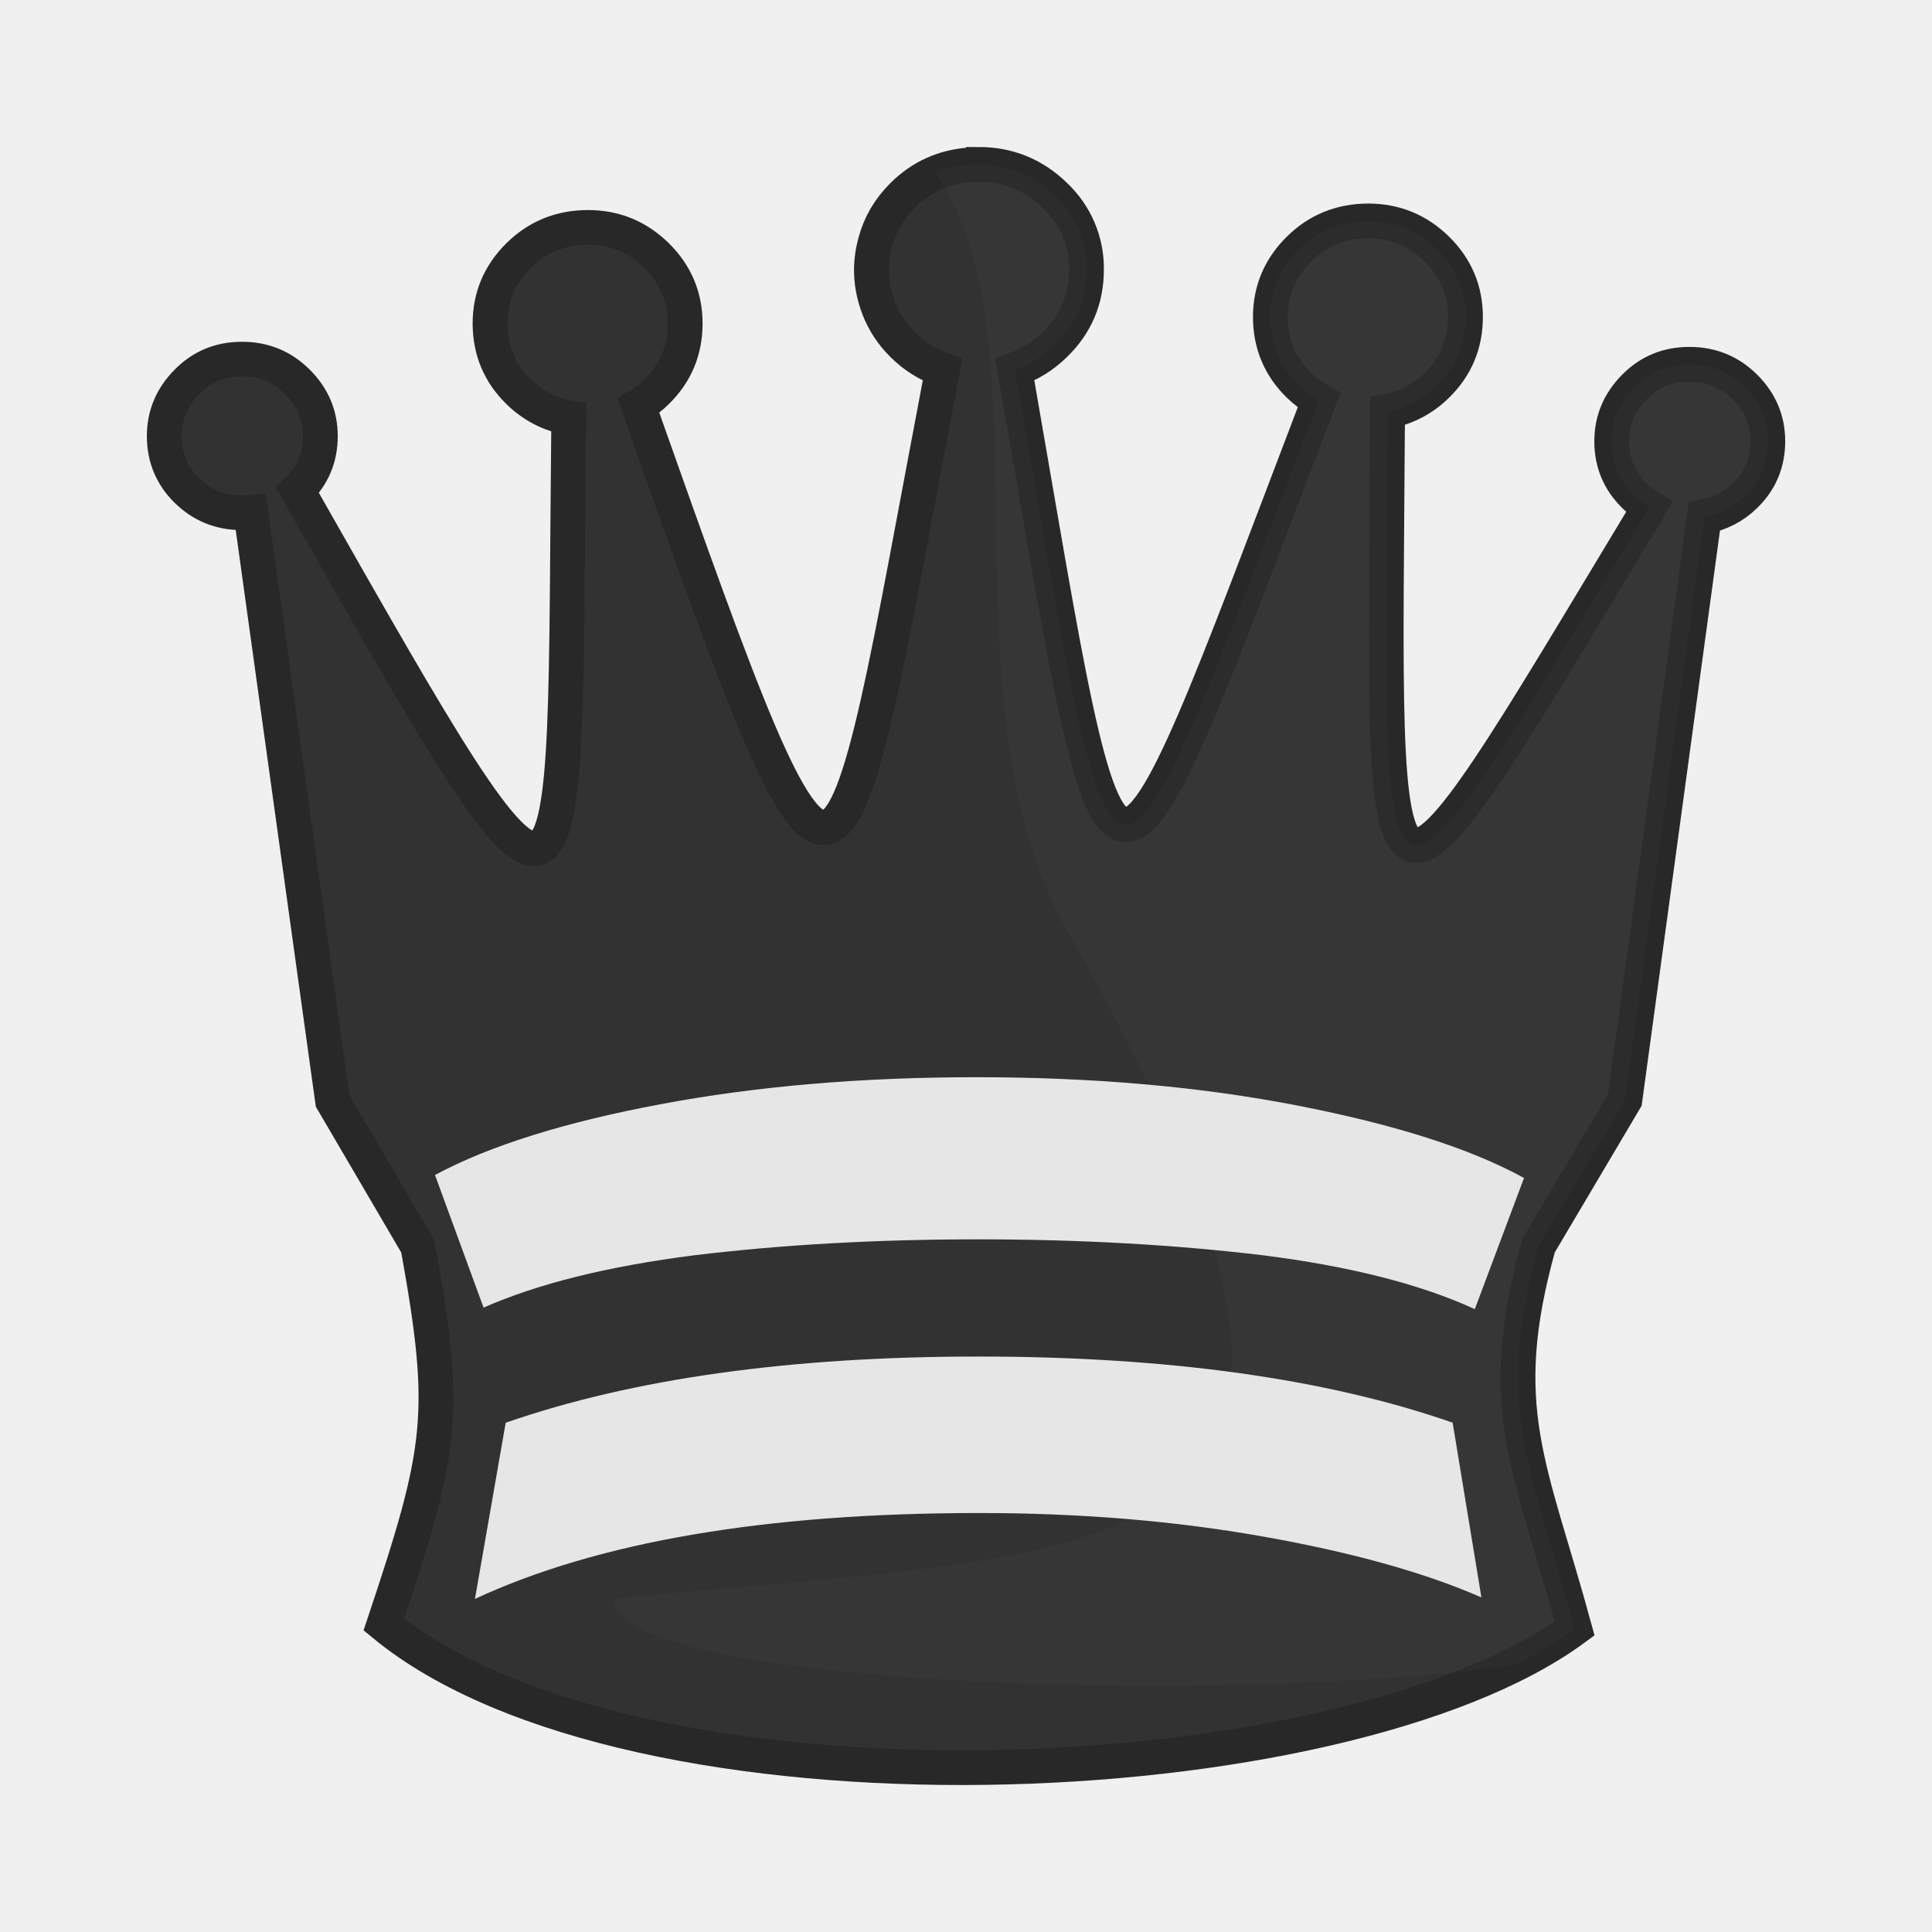
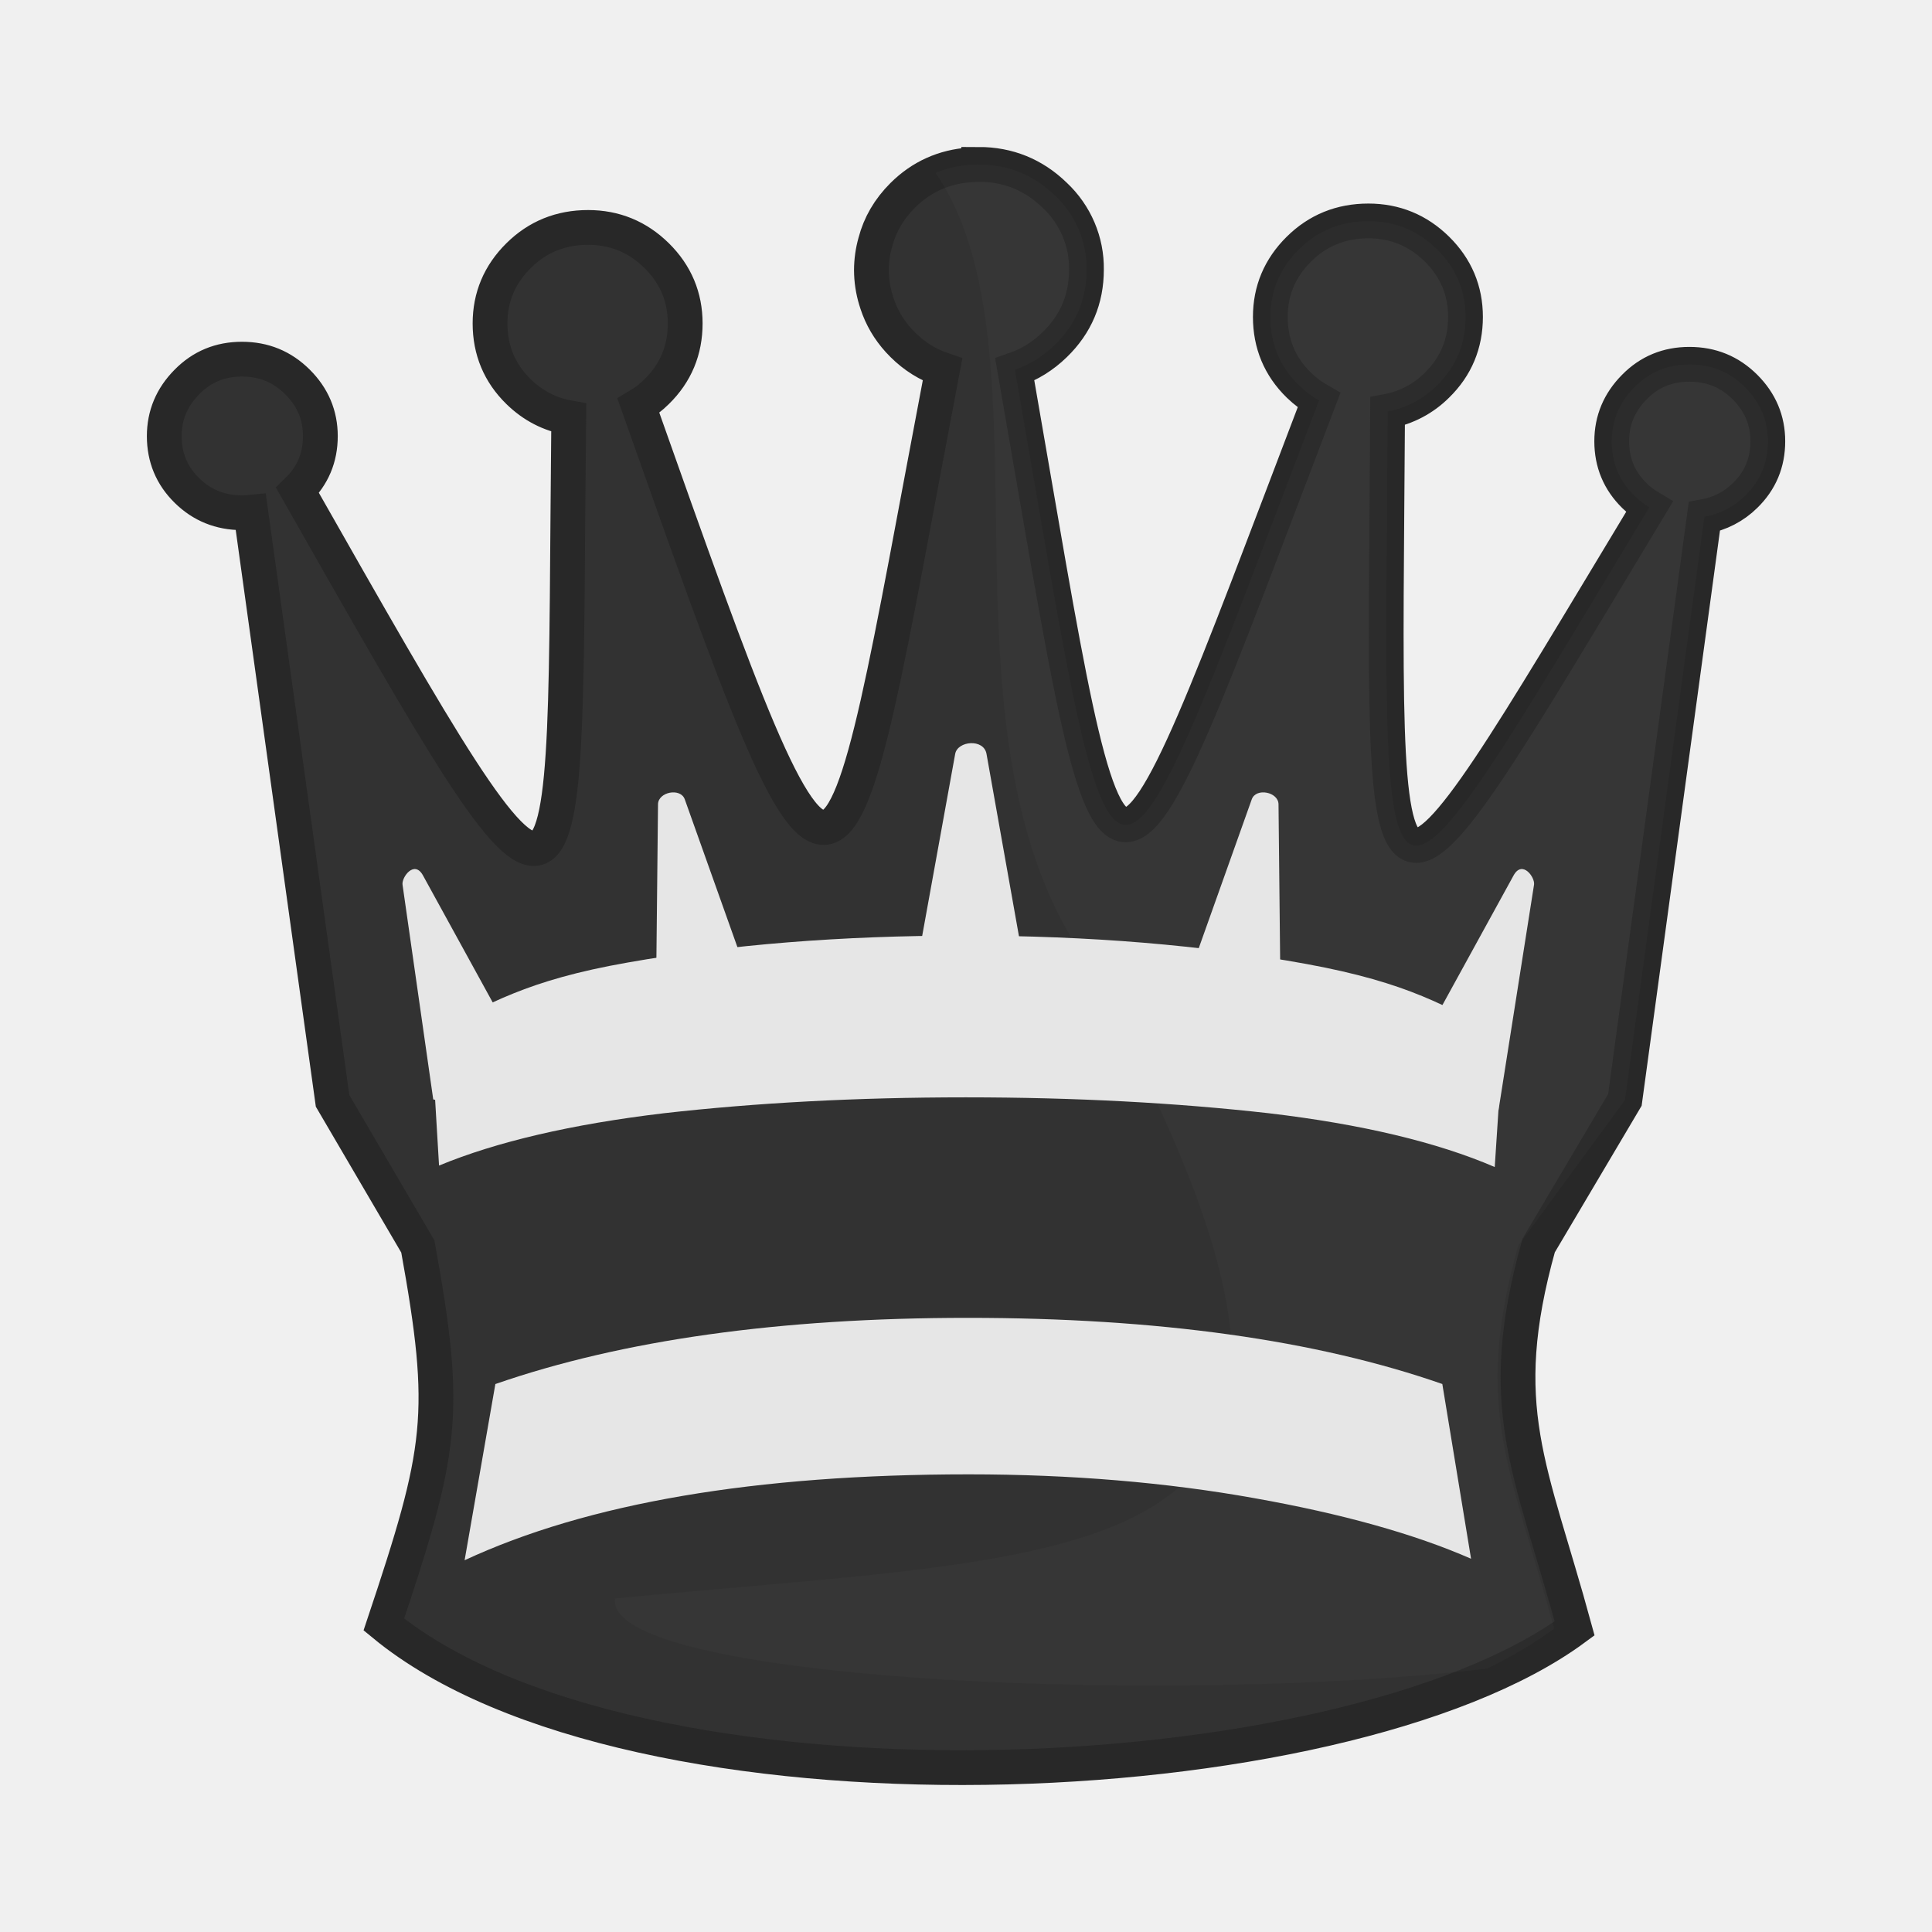
<svg xmlns="http://www.w3.org/2000/svg" clip-rule="evenodd" fill-rule="evenodd" height="50mm" image-rendering="optimizeQuality" shape-rendering="geometricPrecision" text-rendering="geometricPrecision" viewBox="0 0 50 50" width="50mm" version="1.1" id="svg11">
  <defs id="defs15">
    <clipPath clipPathUnits="userSpaceOnUse" id="clipPath1505">
      <path style="opacity:0.04;fill:#ffffff;fill-opacity:1;stroke:#000000;stroke-width:0.265px;stroke-linecap:butt;stroke-linejoin:miter;stroke-opacity:1" d="m 385.623,124.67 c 2.937,4.381 0.101,13.443 3.243,19.507 9.617,17.121 2.164,16.294 -11.461,17.625 -0.395,2.825 25.043,3.089 27.476,0.368 2.52,-3.672 2.996,-8.268 3.837,-12.532 0.912,-4.976 2.16,-10.042 1.357,-15.129 -0.172,-9.84 -22.651,-15.17 -24.452,-9.84 z" id="path1507" />
    </clipPath>
    <clipPath clipPathUnits="userSpaceOnUse" id="clipPath1505-7">
      <path style="opacity:0.04;fill:#ffffff;fill-opacity:1;stroke:#000000;stroke-width:0.265px;stroke-linecap:butt;stroke-linejoin:miter;stroke-opacity:1" d="m 385.623,124.67 c 2.937,4.381 0.101,13.443 3.243,19.507 9.617,17.121 2.164,16.294 -11.461,17.625 -0.395,2.825 25.043,3.089 27.476,0.368 2.52,-3.672 2.996,-8.268 3.837,-12.532 0.912,-4.976 2.16,-10.042 1.357,-15.129 -0.172,-9.84 -22.651,-15.17 -24.452,-9.84 z" id="path1507-2" />
    </clipPath>
    <clipPath clipPathUnits="userSpaceOnUse" id="clipPath1505-2">
      <path style="opacity:0.04;fill:#ffffff;fill-opacity:1;stroke:#000000;stroke-width:0.265px;stroke-linecap:butt;stroke-linejoin:miter;stroke-opacity:1" d="m 385.623,124.67 c 2.937,4.381 0.101,13.443 3.243,19.507 9.617,17.121 2.164,16.294 -11.461,17.625 -0.395,2.825 25.043,3.089 27.476,0.368 2.52,-3.672 2.996,-8.268 3.837,-12.532 0.912,-4.976 2.16,-10.042 1.357,-15.129 -0.172,-9.84 -22.651,-15.17 -24.452,-9.84 z" id="path1507-5" />
    </clipPath>
    <clipPath clipPathUnits="userSpaceOnUse" id="clipPath1505-8">
      <path style="opacity:0.04;fill:#ffffff;fill-opacity:1;stroke:#000000;stroke-width:0.265px;stroke-linecap:butt;stroke-linejoin:miter;stroke-opacity:1" d="m 385.623,124.67 c 2.937,4.381 0.101,13.443 3.243,19.507 9.617,17.121 2.164,16.294 -11.461,17.625 -0.395,2.825 25.043,3.089 27.476,0.368 2.52,-3.672 2.996,-8.268 3.837,-12.532 0.912,-4.976 2.16,-10.042 1.357,-15.129 -0.172,-9.84 -22.651,-15.17 -24.452,-9.84 z" id="path1507-3" />
    </clipPath>
+     <clipPath clipPathUnits="userSpaceOnUse" id="clipPath1505-1-5">
+       <path style="opacity:0.04;fill:#ffffff;fill-opacity:1;stroke:#000000;stroke-width:0.265px;stroke-linecap:butt;stroke-linejoin:miter;stroke-opacity:1" d="m 385.623,124.67 c 2.937,4.381 0.101,13.443 3.243,19.507 9.617,17.121 2.164,16.294 -11.461,17.625 -0.395,2.825 25.043,3.089 27.476,0.368 2.52,-3.672 2.996,-8.268 3.837,-12.532 0.912,-4.976 2.16,-10.042 1.357,-15.129 -0.172,-9.84 -22.651,-15.17 -24.452,-9.84 z" id="path1507-8-9" />
+     </clipPath>
  </defs>
  <linearGradient id="a" gradientUnits="userSpaceOnUse" x1="21.253" x2="77.764" y1="37.224" y2="37.36">
    <stop offset="0" stop-color="#fff" id="stop2" />
    <stop offset="1" stop-color="#fff" stop-opacity="0" id="stop4" />
  </linearGradient>
-   <g transform="translate(-971.8051,38.65916)" id="g1161">
-     <path id="path1138" d="m 997.134,-34.402 a 2.777,2.732 0 0 0 -0.221,0.01 c -0.677,0.047 -1.263,0.308 -1.746,0.789 -0.356,0.355 -0.59,0.759 -0.708,1.21 a 2.777,2.732 0 0 0 -0.102,0.723 2.777,2.732 0 0 0 0.118,0.78 c 0.015,0.054 0.035,0.107 0.054,0.16 a 2.777,2.732 0 0 0 0.02,0.056 c 0.133,0.343 0.337,0.657 0.619,0.936 0.303,0.302 0.648,0.515 1.029,0.645 -2.861,15.028 -2.458,16.225 -7.87,0.936 a 2.435,2.407 0 0 0 0.473,-0.366 c 0.492,-0.481 0.738,-1.073 0.738,-1.766 0,-0.68 -0.245,-1.267 -0.738,-1.754 -0.493,-0.486 -1.086,-0.73 -1.775,-0.73 -0.707,0 -1.307,0.242 -1.799,0.73 -0.492,0.487 -0.739,1.074 -0.739,1.754 0,0.693 0.247,1.286 0.739,1.766 0.372,0.363 0.804,0.586 1.298,0.674 -0.15,14.038 0.432,14.998 -7.019,1.883 0.394,-0.383 0.591,-0.85 0.591,-1.406 0,-0.542 -0.197,-1.008 -0.591,-1.401 -0.399,-0.397 -0.873,-0.591 -1.439,-0.591 -0.561,0 -1.035,0.194 -1.424,0.591 -0.389,0.393 -0.586,0.859 -0.586,1.401 0,0.556 0.197,1.024 0.586,1.406 0.389,0.383 0.864,0.576 1.424,0.576 a 1.982,1.95 0 0 0 0.23,-0.011 l 2.116,15.232 2.207,3.769 c 0.789,4.356 0.636,5.247 -0.88,9.783 6.427,5.293 24.794,4.54 30.817,0.101 -1.137,-4.174 -2.106,-5.699 -0.931,-9.909 l 2.232,-3.769 2.056,-15.096 a 1.982,1.95 0 0 0 1.053,-0.544 c 0.394,-0.383 0.59,-0.85 0.59,-1.406 0,-0.542 -0.197,-1.008 -0.59,-1.401 -0.399,-0.397 -0.874,-0.59 -1.44,-0.59 -0.561,0 -1.035,0.193 -1.424,0.59 -0.389,0.393 -0.586,0.86 -0.586,1.401 0,0.556 0.197,1.023 0.586,1.406 0.12,0.118 0.25,0.217 0.387,0.299 -7.295,12.093 -6.861,12.026 -6.773,-2.481 a 2.435,2.407 0 0 0 1.278,-0.675 c 0.492,-0.481 0.738,-1.073 0.738,-1.766 0,-0.68 -0.245,-1.267 -0.738,-1.754 -0.493,-0.486 -1.086,-0.73 -1.774,-0.73 -0.707,0 -1.307,0.242 -1.799,0.73 -0.492,0.487 -0.739,1.074 -0.739,1.754 0,0.693 0.246,1.285 0.739,1.766 0.162,0.157 0.335,0.286 0.52,0.392 -5.658,14.829 -5.167,14.728 -7.873,-0.796 0.378,-0.131 0.725,-0.343 1.034,-0.644 0.55,-0.533 0.821,-1.182 0.821,-1.941 a 2.652,2.606 0 0 0 -0.821,-1.926 c -0.549,-0.533 -1.209,-0.799 -1.967,-0.799 z" style="clip-rule:evenodd;fill:#323232;fill-opacity:1;fill-rule:evenodd;stroke:#282828;stroke-width:0.9;stroke-miterlimit:4;stroke-dasharray:none;stroke-opacity:1;image-rendering:optimizeQuality;shape-rendering:geometricPrecision;text-rendering:geometricPrecision" />
-     <g transform="matrix(1.009967,0,0,0.9935425,606.5549,-158.0488)" style="fill:#e6e6e6;fill-opacity:1;stroke-width:0.998" id="g1866">
-       <path style="clip-rule:evenodd;fill:#e6e6e6;fill-opacity:1;fill-rule:evenodd;stroke:none;stroke-width:0.998;stroke-miterlimit:4;stroke-dasharray:none;image-rendering:optimizeQuality;shape-rendering:geometricPrecision;text-rendering:geometricPrecision" d="m 400.698,150.85 c -1.372,-0.767 -3.302,-1.39 -5.791,-1.884 -2.49,-0.494 -5.233,-0.741 -8.247,-0.741 -2.946,0 -5.638,0.235 -8.085,0.703 -2.447,0.466 -4.378,1.077 -5.783,1.844 l 1.245,3.455 c 1.388,-0.623 3.191,-1.079 5.41,-1.365 2.21,-0.272 4.631,-0.414 7.264,-0.414 2.633,0 5.063,0.143 7.29,0.414 2.235,0.287 4.047,0.755 5.436,1.404 z" id="path1124" />
-       <path style="clip-rule:evenodd;fill:#e6e6e6;fill-opacity:1;fill-rule:evenodd;stroke:none;stroke-width:0.998;stroke-miterlimit:4;stroke-dasharray:none;image-rendering:optimizeQuality;shape-rendering:geometricPrecision;text-rendering:geometricPrecision" d="m 399.606,161.775 -0.737,-4.551 c -3.226,-1.143 -7.281,-1.723 -12.158,-1.723 -4.826,0 -8.864,0.579 -12.107,1.724 l -0.788,4.589 c 3.142,-1.485 7.443,-2.237 12.92,-2.237 2.625,0 5.072,0.211 7.316,0.62 2.252,0.407 4.106,0.934 5.554,1.578 z" id="path885" />
+   <g id="g872">
+     <path id="path1138-4" d="m 25.329,4.257 a 2.777,2.732 0 0 0 -0.221,0.01 c -0.677,0.047 -1.263,0.308 -1.746,0.789 -0.356,0.355 -0.59,0.759 -0.708,1.21 a 2.777,2.732 0 0 0 -0.102,0.723 2.777,2.732 0 0 0 0.118,0.78 c 0.015,0.054 0.035,0.107 0.054,0.16 a 2.777,2.732 0 0 0 0.02,0.056 c 0.133,0.343 0.337,0.657 0.619,0.936 0.303,0.302 0.648,0.515 1.029,0.645 -2.861,15.028 -2.458,16.225 -7.87,0.936 a 2.435,2.407 0 0 0 0.473,-0.366 c 0.492,-0.481 0.738,-1.073 0.738,-1.766 0,-0.68 -0.245,-1.267 -0.738,-1.754 -0.493,-0.486 -1.086,-0.73 -1.775,-0.73 -0.707,0 -1.307,0.242 -1.799,0.73 -0.492,0.487 -0.739,1.074 -0.739,1.754 0,0.693 0.247,1.286 0.739,1.766 0.372,0.363 0.804,0.586 1.298,0.674 -0.15,14.037 0.432,14.998 -7.019,1.883 0.394,-0.383 0.591,-0.85 0.591,-1.406 0,-0.542 -0.197,-1.008 -0.591,-1.401 -0.399,-0.397 -0.873,-0.591 -1.439,-0.591 -0.561,0 -1.035,0.194 -1.424,0.591 -0.389,0.393 -0.586,0.859 -0.586,1.401 0,0.556 0.197,1.024 0.586,1.406 0.389,0.383 0.864,0.576 1.424,0.576 a 1.982,1.95 0 0 0 0.23,-0.011 l 2.116,15.232 2.207,3.769 c 0.789,4.356 0.636,5.247 -0.88,9.783 6.427,5.293 24.794,4.54 30.817,0.101 -1.137,-4.174 -2.106,-5.699 -0.931,-9.909 l 2.232,-3.769 2.056,-15.096 a 1.982,1.95 0 0 0 1.053,-0.544 c 0.394,-0.383 0.59,-0.85 0.59,-1.406 0,-0.542 -0.197,-1.008 -0.59,-1.401 -0.399,-0.397 -0.874,-0.59 -1.44,-0.59 -0.561,0 -1.035,0.193 -1.424,0.59 -0.389,0.393 -0.586,0.86 -0.586,1.401 0,0.556 0.197,1.023 0.586,1.406 0.12,0.118 0.25,0.217 0.387,0.299 -7.295,12.093 -6.861,12.026 -6.773,-2.481 a 2.435,2.407 0 0 0 1.278,-0.675 c 0.492,-0.481 0.738,-1.073 0.738,-1.766 0,-0.68 -0.245,-1.267 -0.738,-1.754 -0.493,-0.486 -1.086,-0.73 -1.775,-0.73 -0.707,0 -1.307,0.242 -1.799,0.73 -0.492,0.487 -0.739,1.074 -0.739,1.754 0,0.693 0.246,1.285 0.739,1.766 0.162,0.157 0.335,0.286 0.52,0.392 -5.658,14.829 -5.166,14.728 -7.873,-0.796 0.378,-0.131 0.725,-0.343 1.034,-0.644 0.55,-0.533 0.821,-1.182 0.821,-1.941 a 2.652,2.606 0 0 0 -0.821,-1.926 c -0.549,-0.533 -1.209,-0.799 -1.967,-0.799 z" style="clip-rule:evenodd;fill:#323232;fill-opacity:1;fill-rule:evenodd;stroke:#282828;stroke-width:0.9;stroke-miterlimit:4;stroke-dasharray:none;stroke-opacity:1;image-rendering:optimizeQuality;shape-rendering:geometricPrecision;text-rendering:geometricPrecision" />
+     <path transform="matrix(1.009967,0,0,0.9935424,-365.2502,-119.3897)" clip-path="url(#clipPath1505-1-5)" id="path1138-0-7" d="m 386.724,124.45 c -0.073,4.3e-4 -0.146,0.004 -0.219,0.01 -0.67,0.047 -1.251,0.31 -1.729,0.794 -0.353,0.357 -0.584,0.764 -0.701,1.218 -0.066,0.237 -0.1,0.482 -0.101,0.728 7.2e-4,0.266 0.04,0.531 0.117,0.785 0.015,0.055 0.035,0.108 0.054,0.161 0.006,0.019 0.013,0.038 0.02,0.057 0.131,0.346 0.334,0.661 0.612,0.943 0.3,0.304 0.641,0.518 1.019,0.65 -2.833,15.126 -2.434,16.331 -7.792,0.943 0.171,-0.103 0.328,-0.227 0.469,-0.368 0.487,-0.484 0.731,-1.08 0.731,-1.778 0,-0.685 -0.243,-1.276 -0.731,-1.765 -0.488,-0.49 -1.076,-0.734 -1.757,-0.734 -0.7,0 -1.294,0.244 -1.781,0.734 -0.487,0.49 -0.731,1.081 -0.731,1.765 0,0.697 0.244,1.294 0.731,1.778 0.368,0.365 0.797,0.59 1.285,0.679 -0.148,14.129 0.428,15.095 -6.949,1.895 0.39,-0.385 0.585,-0.856 0.585,-1.415 0,-0.545 -0.195,-1.014 -0.585,-1.41 -0.395,-0.4 -0.865,-0.595 -1.425,-0.595 -0.555,0 -1.025,0.195 -1.41,0.595 -0.385,0.395 -0.58,0.865 -0.58,1.41 0,0.56 0.195,1.03 0.58,1.415 0.385,0.385 0.855,0.58 1.41,0.58 0.076,7.9e-4 0.152,-0.003 0.228,-0.011 l 2.095,15.331 2.709,3.793 c 0.781,4.384 0.63,5.281 -0.872,9.847 6.364,5.327 23.502,4.569 29.465,0.102 -1.126,-4.201 -2.085,-5.736 -0.922,-9.973 l 2.734,-3.793 2.036,-15.194 c 0.396,-0.071 0.76,-0.263 1.043,-0.548 0.39,-0.385 0.584,-0.855 0.584,-1.415 0,-0.545 -0.195,-1.015 -0.584,-1.41 -0.395,-0.4 -0.865,-0.594 -1.425,-0.594 -0.555,0 -1.025,0.194 -1.41,0.594 -0.385,0.395 -0.58,0.865 -0.58,1.41 0,0.56 0.195,1.03 0.58,1.415 0.119,0.119 0.247,0.218 0.383,0.301 -7.223,12.172 -6.793,12.104 -6.706,-2.497 0.481,-0.092 0.922,-0.329 1.265,-0.68 0.487,-0.484 0.731,-1.08 0.731,-1.777 0,-0.685 -0.243,-1.276 -0.731,-1.765 -0.488,-0.49 -1.076,-0.734 -1.757,-0.734 -0.7,0 -1.294,0.244 -1.781,0.734 -0.487,0.49 -0.731,1.081 -0.731,1.765 0,0.697 0.244,1.294 0.731,1.777 0.16,0.158 0.332,0.288 0.515,0.394 -5.603,14.926 -5.115,14.823 -7.795,-0.801 0.374,-0.132 0.717,-0.346 1.024,-0.648 0.545,-0.537 0.813,-1.19 0.813,-1.953 0.011,-0.731 -0.283,-1.434 -0.813,-1.938 -0.544,-0.536 -1.197,-0.804 -1.948,-0.804 z" style="clip-rule:evenodd;opacity:0.02;fill:#ffffff;fill-opacity:1;fill-rule:evenodd;stroke:none;stroke-width:1.497;stroke-miterlimit:4;stroke-dasharray:none;stroke-opacity:1;image-rendering:optimizeQuality;shape-rendering:geometricPrecision;text-rendering:geometricPrecision" />
+     <path id="path885-8-3" d="m 38.071,40.341 -0.744,-4.523 c -3.258,-1.136 -7.354,-1.712 -12.279,-1.712 -4.874,0 -8.952,0.576 -12.228,1.713 l -0.796,4.56 c 3.173,-1.476 7.517,-2.223 13.049,-2.223 2.651,0 5.123,0.21 7.389,0.616 2.274,0.404 4.147,0.928 5.609,1.568 z" style="clip-rule:evenodd;fill:#e6e6e6;fill-opacity:1;fill-rule:evenodd;stroke:none;stroke-width:1.2;stroke-miterlimit:4;stroke-dasharray:none;image-rendering:optimizeQuality;shape-rendering:geometricPrecision;text-rendering:geometricPrecision" />
+     <g style="stroke-width:0.966" transform="matrix(1.072684,0,0,0.9979971,313.6962,188.94)" id="g1176-5">
+       <path style="clip-rule:evenodd;fill:#e6e6e6;fill-opacity:1;fill-rule:evenodd;stroke:none;stroke-width:0.966;stroke-miterlimit:4;stroke-dasharray:none;image-rendering:optimizeQuality;shape-rendering:geometricPrecision;text-rendering:geometricPrecision" d="m -256.171,-162.449 c -1.376,-0.762 -2.253,-1.381 -4.749,-1.872 -2.497,-0.491 -5.248,-0.736 -8.27,-0.736 -2.954,0 -5.654,0.233 -8.107,0.698 -2.454,0.463 -3.332,1.07 -4.741,1.832 l 0.19,3.433 c 1.392,-0.619 3.2,-1.072 5.425,-1.357 2.216,-0.27 4.644,-0.412 7.284,-0.412 2.64,0 5.077,0.142 7.31,0.412 2.241,0.285 4.058,0.75 5.451,1.395 z" id="path1124-09" />
+       <g id="g8279-6" style="fill:#e6e6e6;fill-opacity:1;stroke:none;stroke-width:1.037" transform="matrix(0.8775576,0,0,1.000536,-290.9665,-188.0174)">
+         <path style="fill:#e6e6e6;fill-opacity:1;fill-rule:evenodd;stroke:none;stroke-width:0.293px;stroke-linecap:butt;stroke-linejoin:miter;stroke-opacity:1" d="m 39.518,27.476 0.977,-5.848 c 0.032,-0.189 -0.322,-0.651 -0.562,-0.24 l -3.326,5.711 c 0,0 0.655,0.473 0.922,0.506 0.267,0.033 1.989,-0.129 1.989,-0.129 z" id="path8123-9" />
+         <path style="fill:#e6e6e6;fill-opacity:1;fill-rule:evenodd;stroke:none;stroke-width:0.293px;stroke-linecap:butt;stroke-linejoin:miter;stroke-opacity:1" d="m 33.535,25.395 -0.065,-5.851 c -0.004,-0.321 -0.62,-0.436 -0.736,-0.127 l -2.212,5.855 z" id="path8125-3" />
+         <path id="path8130-1" d="m 23.17,25.574 1.411,-7.336 c 0.065,-0.338 0.785,-0.402 0.861,0 l 1.385,7.336 c -1.302,-0.706 -2.56,-1.036 -3.657,10e-7 z" style="fill:#e6e6e6;fill-opacity:1;fill-rule:evenodd;stroke:none;stroke-width:0.293px;stroke-linecap:butt;stroke-linejoin:miter;stroke-opacity:1" />
+         <path id="path8219-7" d="M 10.231,27.192 9.387,21.628 C 9.358,21.439 9.709,20.977 9.949,21.388 l 3.326,5.711 c 0,0 -0.655,0.473 -0.922,0.506 -0.267,0.033 -2.121,-0.412 -2.121,-0.412 z" style="fill:#e6e6e6;fill-opacity:1;fill-rule:evenodd;stroke:none;stroke-width:0.293px;stroke-linecap:butt;stroke-linejoin:miter;stroke-opacity:1" />
+         <path id="path8221-4" d="m 16.346,25.395 0.065,-5.851 c 0.004,-0.321 0.62,-0.436 0.736,-0.127 l 2.212,5.855 z" style="fill:#e6e6e6;fill-opacity:1;fill-rule:evenodd;stroke:none;stroke-width:0.293px;stroke-linecap:butt;stroke-linejoin:miter;stroke-opacity:1" />
+       </g>
    </g>
-     <path transform="matrix(1.009967,0,0,0.9935425,606.5549,-158.0488)" clip-path="url(#clipPath1505-8)" id="path1138-0" d="m 386.724,124.45 a 2.75,2.75 0 0 0 -0.219,0.01 c -0.67,0.047 -1.251,0.31 -1.729,0.794 -0.353,0.357 -0.584,0.764 -0.701,1.218 a 2.75,2.75 0 0 0 -0.101,0.728 2.75,2.75 0 0 0 0.117,0.785 c 0.015,0.055 0.035,0.108 0.054,0.161 a 2.75,2.75 0 0 0 0.02,0.057 c 0.131,0.346 0.334,0.661 0.612,0.943 0.3,0.304 0.641,0.518 1.019,0.65 -2.833,15.126 -2.434,16.331 -7.792,0.943 a 2.411,2.423 0 0 0 0.469,-0.368 c 0.487,-0.484 0.731,-1.08 0.731,-1.778 0,-0.685 -0.243,-1.276 -0.731,-1.765 -0.488,-0.49 -1.076,-0.734 -1.757,-0.734 -0.7,0 -1.294,0.244 -1.781,0.734 -0.487,0.49 -0.731,1.081 -0.731,1.765 0,0.697 0.244,1.294 0.731,1.778 0.368,0.365 0.797,0.59 1.285,0.679 -0.148,14.129 0.428,15.095 -6.949,1.895 0.39,-0.385 0.585,-0.856 0.585,-1.415 0,-0.545 -0.195,-1.014 -0.585,-1.41 -0.395,-0.4 -0.865,-0.595 -1.425,-0.595 -0.555,0 -1.025,0.195 -1.41,0.595 -0.385,0.395 -0.58,0.865 -0.58,1.41 0,0.56 0.195,1.03 0.58,1.415 0.385,0.385 0.855,0.58 1.41,0.58 a 1.962,1.962 0 0 0 0.228,-0.011 l 2.095,15.331 2.185,3.793 c 0.781,4.384 0.63,5.281 -0.872,9.847 6.364,5.327 24.549,4.569 30.513,0.102 -1.126,-4.201 -2.085,-5.736 -0.922,-9.973 l 2.21,-3.793 2.036,-15.194 a 1.962,1.962 0 0 0 1.043,-0.548 c 0.39,-0.385 0.584,-0.855 0.584,-1.415 0,-0.545 -0.195,-1.015 -0.584,-1.41 -0.395,-0.4 -0.865,-0.594 -1.425,-0.594 -0.555,0 -1.025,0.194 -1.41,0.594 -0.385,0.395 -0.58,0.865 -0.58,1.41 0,0.56 0.195,1.03 0.58,1.415 0.119,0.119 0.247,0.218 0.383,0.301 -7.223,12.172 -6.793,12.104 -6.706,-2.497 a 2.411,2.423 0 0 0 1.265,-0.68 c 0.487,-0.484 0.731,-1.08 0.731,-1.777 0,-0.685 -0.243,-1.276 -0.731,-1.765 -0.488,-0.49 -1.076,-0.734 -1.757,-0.734 -0.7,0 -1.294,0.244 -1.781,0.734 -0.487,0.49 -0.731,1.081 -0.731,1.765 0,0.697 0.244,1.294 0.731,1.777 0.16,0.158 0.332,0.288 0.515,0.394 -5.603,14.926 -5.115,14.823 -7.795,-0.801 0.374,-0.132 0.717,-0.346 1.024,-0.648 0.545,-0.537 0.813,-1.19 0.813,-1.953 a 2.625,2.623 0 0 0 -0.813,-1.938 c -0.544,-0.536 -1.197,-0.804 -1.948,-0.804 z" style="clip-rule:evenodd;opacity:0.02;fill:#ffffff;fill-opacity:1;fill-rule:evenodd;stroke:none;stroke-width:1.497;stroke-miterlimit:4;stroke-dasharray:none;stroke-opacity:1;image-rendering:optimizeQuality;shape-rendering:geometricPrecision;text-rendering:geometricPrecision" />
  </g>
</svg>
